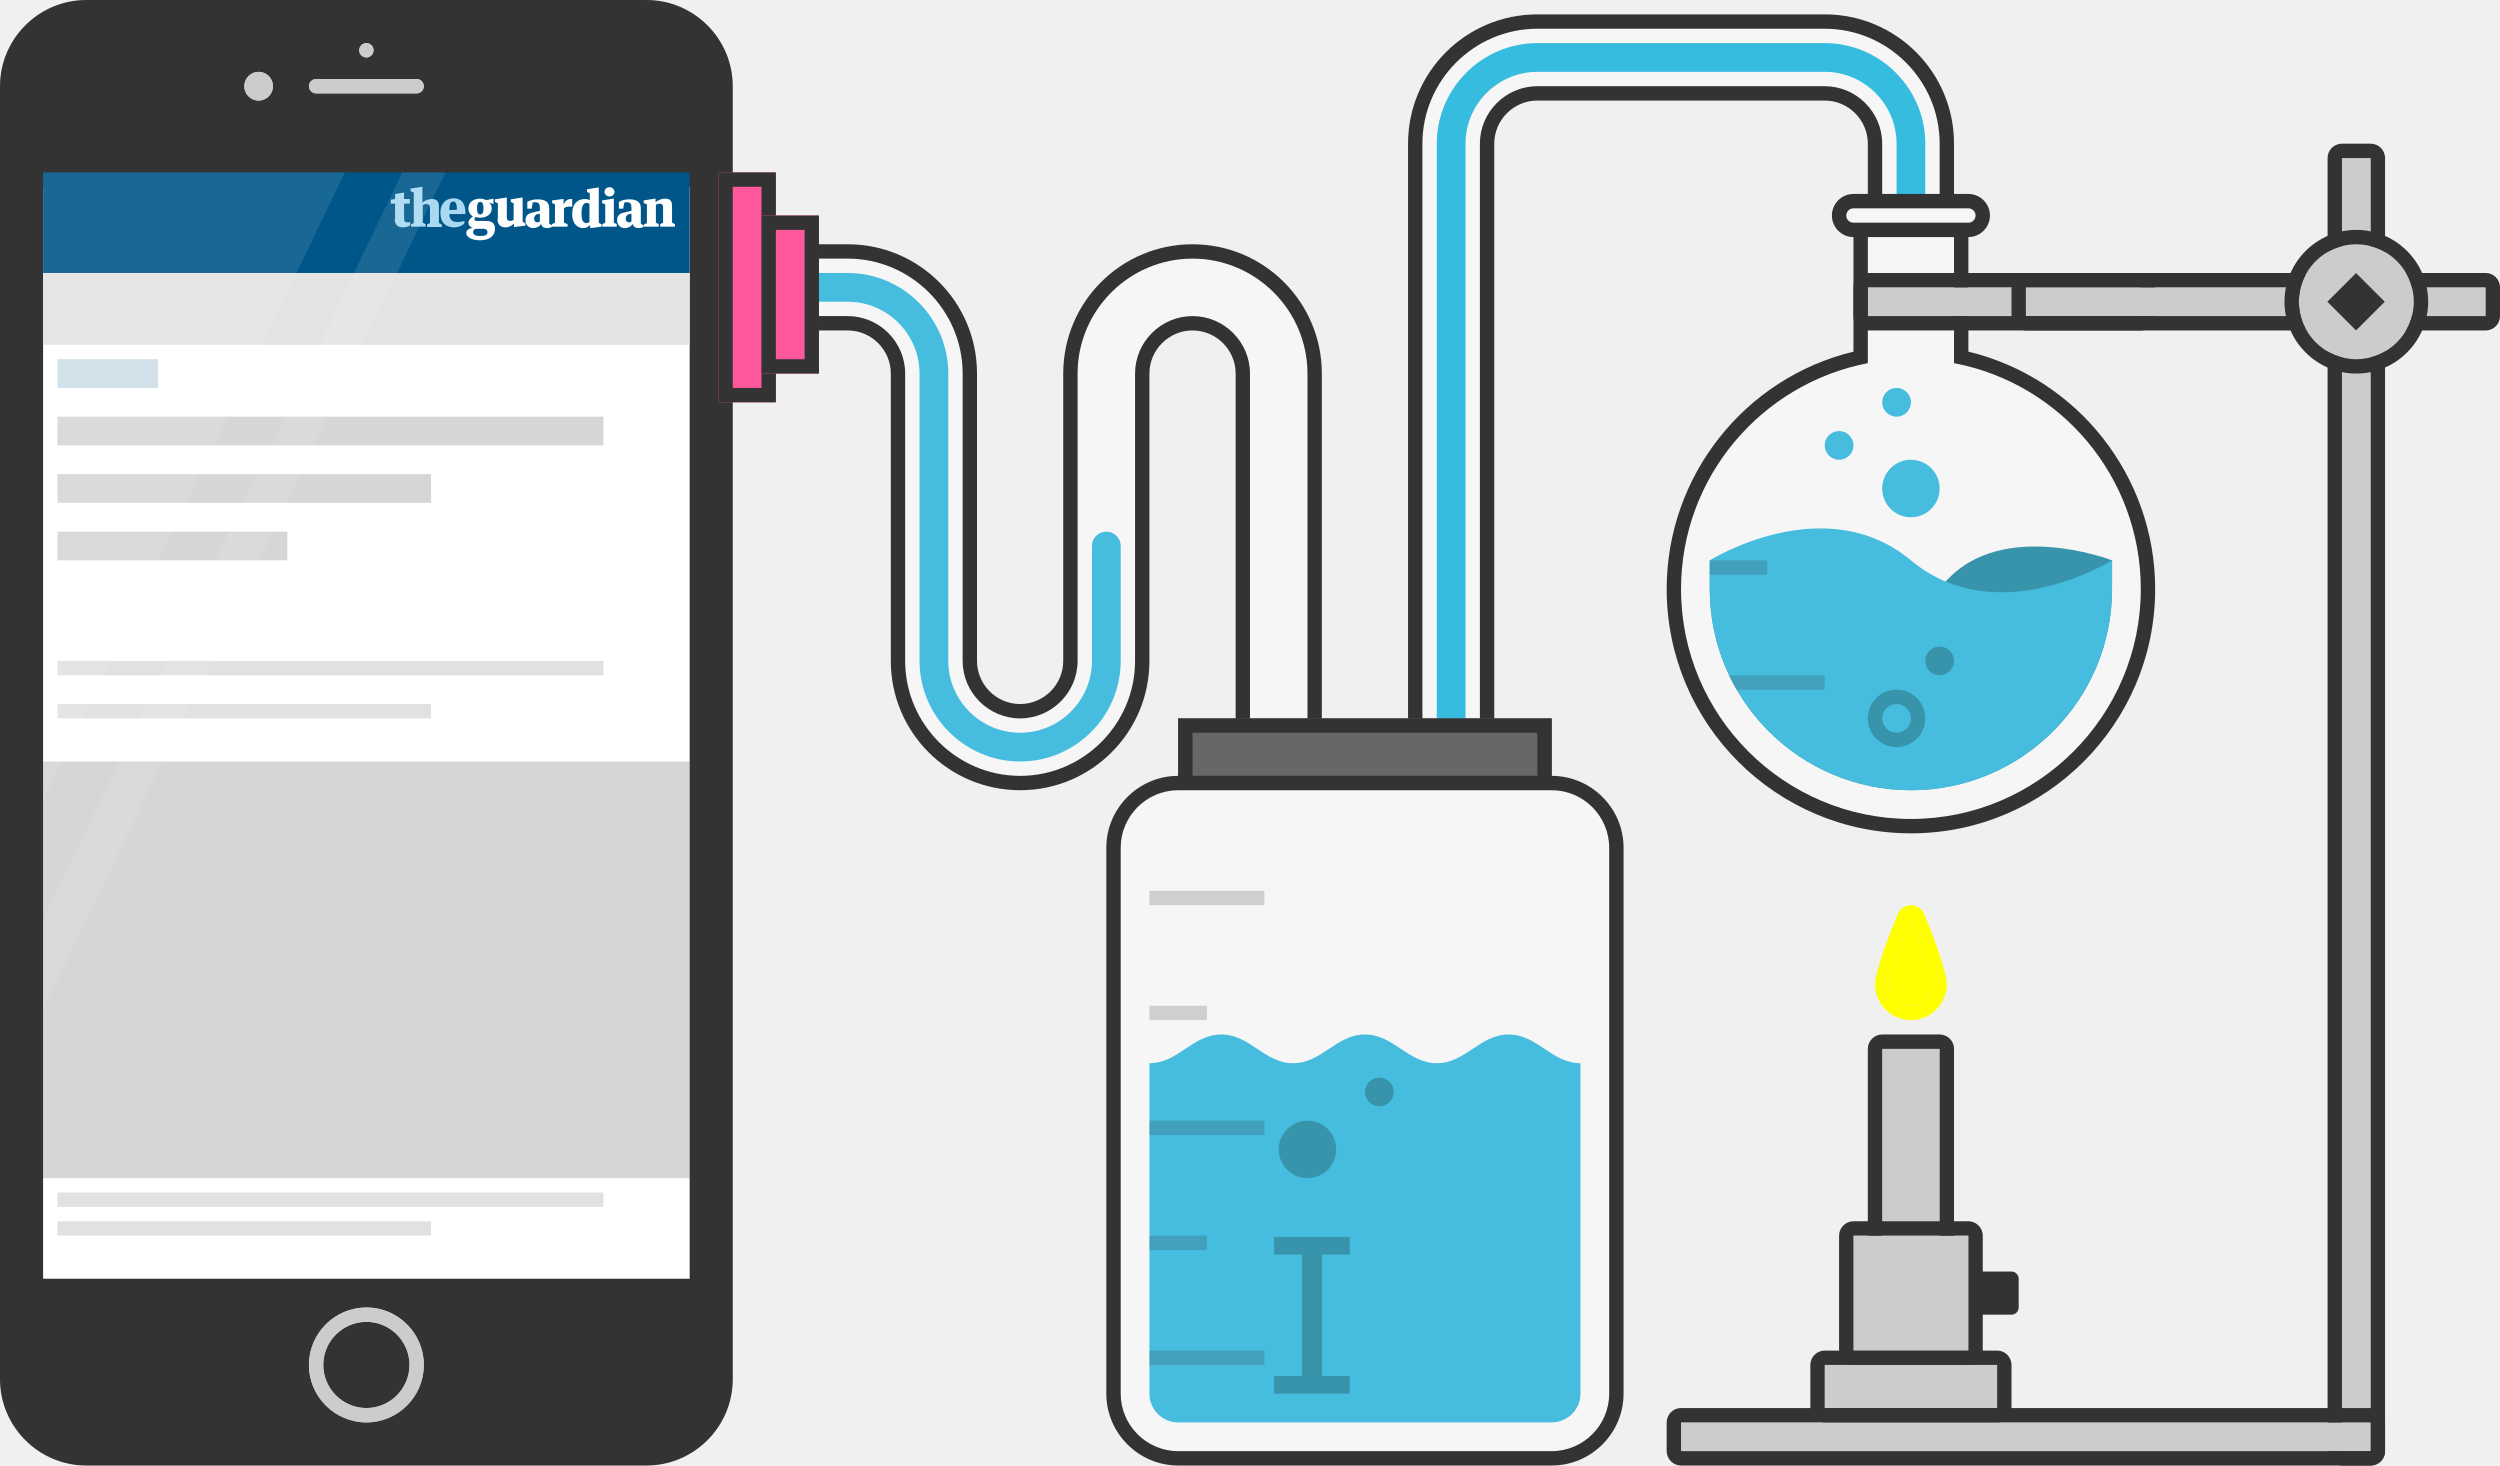
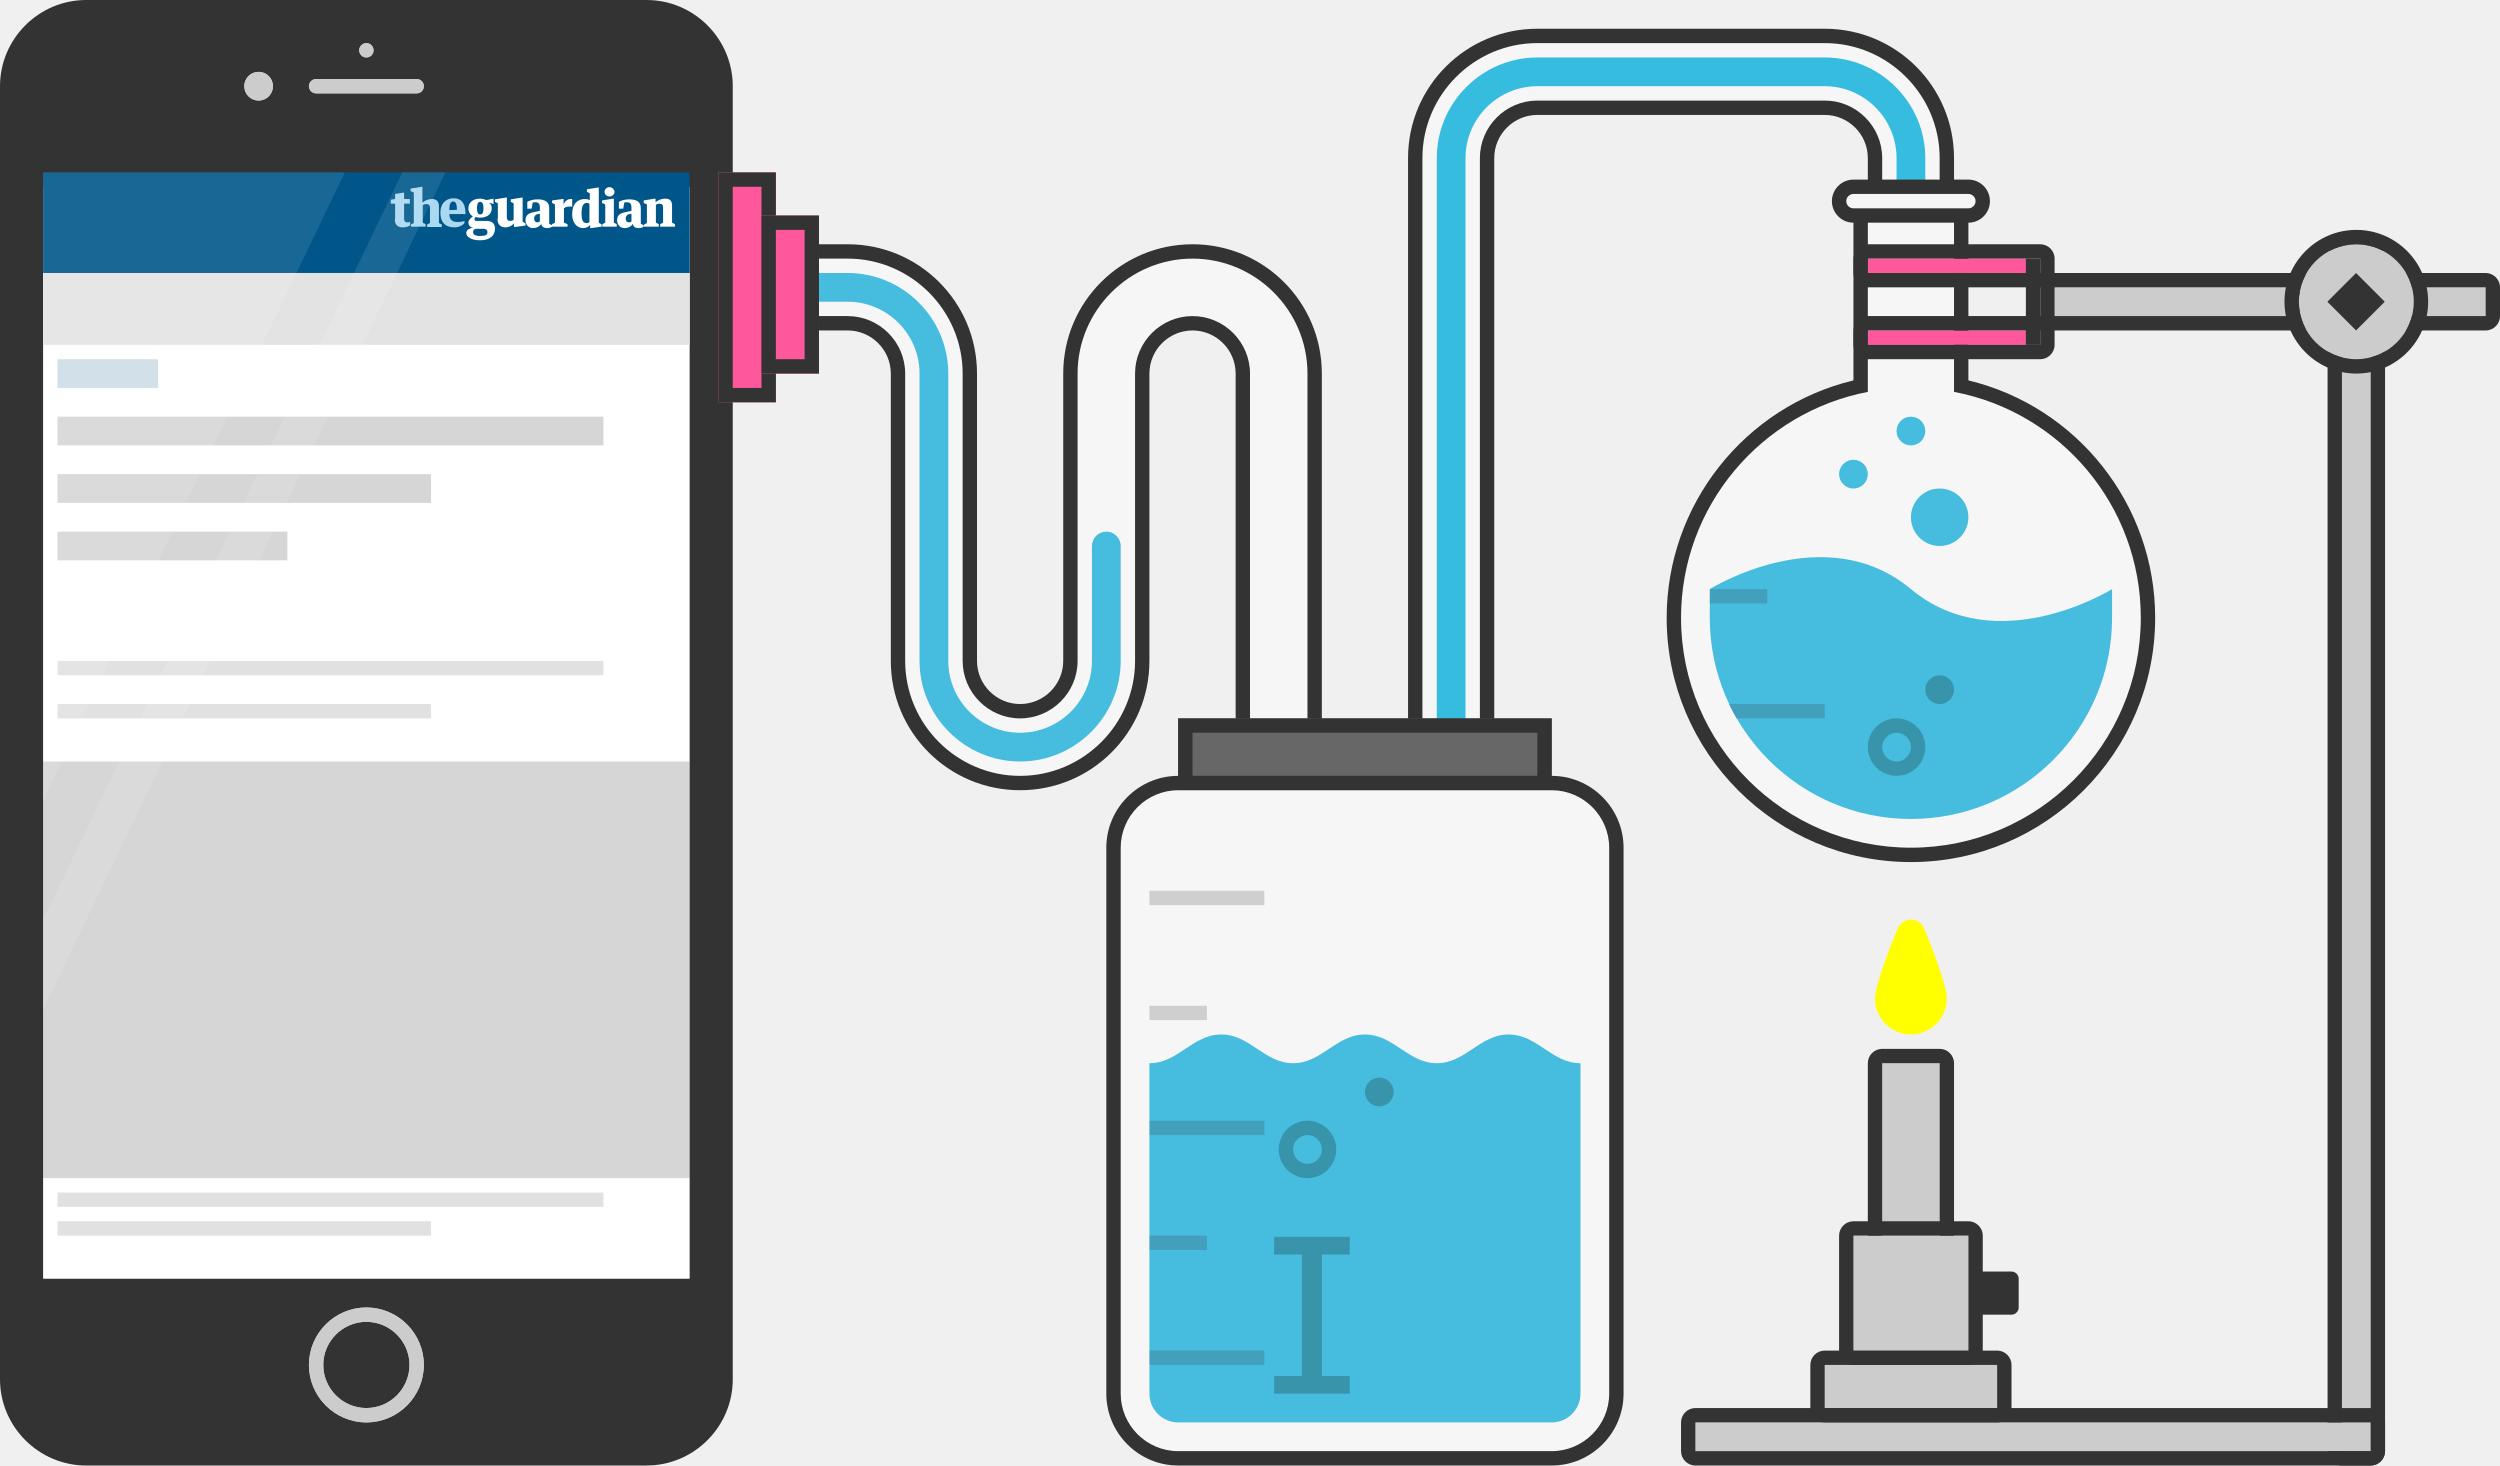
<svg xmlns="http://www.w3.org/2000/svg" width="696" height="408" viewBox="0 0 696 408">
  <g fill="#333">
    <path d="M200 24c0-11-9-20-20-20H24C13 4 4 13 4 24v360c0 11 9 20 20 20h156c11 0 20-9 20-20V24z" />
    <path d="M180 0H24C10.8 0 0 10.8 0 24v360c0 13.2 10.8 24 24 24h156c13.2 0 24-10.8 24-24V24c0-13.2-10.8-24-24-24z" />
  </g>
  <path fill="#333" d="M12 48h180v308H12z" />
  <path fill="#CCC" d="M102 368c6.6 0 12 5.4 12 12s-5.4 12-12 12-12-5.4-12-12 5.4-12 12-12m0-4c-8.8 0-16 7.2-16 16s7.2 16 16 16 16-7.2 16-16-7.2-16-16-16z" />
  <circle fill="#CCC" cx="72" cy="24" r="4" />
  <g fill="#CCC">
    <path d="M88 24h28M116 26H88c-1.1 0-2-.9-2-2s.9-2 2-2h28c1.1 0 2 .9 2 2s-.9 2-2 2z" />
  </g>
  <circle fill="#CCC" cx="102" cy="14" r="2" />
  <path fill="#CCC" d="M102 368c6.6 0 12 5.4 12 12s-5.4 12-12 12-12-5.4-12-12 5.4-12 12-12m0-4c-8.8 0-16 7.2-16 16s7.2 16 16 16 16-7.2 16-16-7.2-16-16-16z" />
  <circle fill="#CCC" cx="72" cy="24" r="4" />
  <g fill="#CCC">
    <path d="M88 24h28M116 26H88c-1.1 0-2-.9-2-2s.9-2 2-2h28c1.1 0 2 .9 2 2s-.9 2-2 2z" />
  </g>
  <circle fill="#CCC" cx="102" cy="14" r="2" />
  <path fill-rule="evenodd" clip-rule="evenodd" fill="#FFF" d="M12 52h180v304H12z" />
  <path fill="#005689" d="M12 48h180v28H12z" />
  <g fill-rule="evenodd" clip-rule="evenodd">
    <path fill="#FFF" d="M169.7 52.1c-.8 0-1.4.6-1.4 1.3 0 .7.6 1.3 1.4 1.3.7 0 1.4-.6 1.4-1.3-.1-.7-.7-1.3-1.4-1.3M179.3 63.1h4.1v-.7l-.8-.4v-5c.3-.2.6-.3 1-.3.7 0 1 .3 1 1.1V62l-.8.4v.7h4.1v-.7l-.8-.4v-4.7c0-1.4-.6-2-1.9-2-1 0-2 .4-2.7 1v-1h-.2l-3.1.5v.7l.9.4v5.2l-.8.4v.6M167.6 55.8v.7l.9.4V62l-.8.4v.7h4v-.7l-.8-.4v-6.7h-.2l-3.1.5M164.1 61.8c-.2.2-.4.3-.8.3-1 0-1.4-.8-1.4-2.7 0-2.2.6-2.9 1.4-2.9.4 0 .7.1.8.3v5zm0-6.1c-.3-.2-.8-.3-1.2-.3-1.9 0-3.6 1.1-3.6 4.2 0 3 1.8 3.9 3 3.9.9 0 1.6-.4 1.9-.8h.1v.8h.2l3-.4v-.6l-.8-.5v-9.8h-.2l-3.1.5v.7l.8.4v1.9h-.1zm0 0M153.7 55.8v.7l.8.4V62l-.8.4v.7h4.3v-.7l-1-.4v-4c.4-.4 1-.5 1.7-.5.2 0 .5 0 .6.1v-2.2h-.4c-.8 0-1.6.5-2 1.6v-1.6h-.2l-3 .4M148.3 56.4c.2-.1.5-.1.7-.1 1 0 1.3.5 1.3 1.5v.9l-1.4.3c-1.5.3-2.6.7-2.6 2.3 0 1.3.9 2.2 2.1 2.2.9 0 1.8-.4 2.2-1.1h.1c.1.8.8 1.1 1.6 1.1.6 0 1.2-.2 1.4-.4v-.4l-.8-.4v-4.4c0-1.7-1.2-2.4-3.2-2.4-1.3 0-2.2.3-2.9.7v1.9h1.2l.3-1.7zm2 5.2c-.1.2-.4.3-.7.3-.5 0-.9-.3-.9-1.1 0-.6.5-1.2 1.1-1.2l.5-.1v2.1zm0 0M173.8 56.4c.2-.1.5-.1.7-.1 1 0 1.3.5 1.3 1.5v.9l-1.4.3c-1.5.3-2.6.7-2.6 2.3 0 1.3.9 2.2 2.1 2.2.9 0 1.8-.4 2.2-1.1h.1c.1.8.8 1.1 1.6 1.1.6 0 1.2-.2 1.4-.4v-.4l-.8-.4v-4.4c0-1.7-1.2-2.4-3.2-2.4-1.3 0-2.2.3-2.9.7v1.9h1.2l.3-1.7zm2 5.2c-.1.2-.4.3-.7.3-.5 0-.9-.3-.9-1.1 0-.6.5-1.2 1.1-1.2l.5-.1v2.1zm0 0M138.5 60.9c0 1.3.6 2.4 2.2 2.4 1 0 1.9-.5 2.4-1.1v1h.2l3-.4v-.6l-.8-.5V55h-.2l-3.1.5v.7l.8.4v4.6c-.3.2-.5.3-.9.3-.6 0-1-.2-1-1.1V55h-.2l-3.1.5v.7l.8.4v4.3M135.3 61.5h-2.7c-.3 0-.5-.2-.5-.5 0-.2.1-.4.3-.6.4.1.7.2 1.2.2 1.9 0 3.3-.9 3.3-2.6 0-.8-.3-1.2-.8-1.6l1.3.4v-1.5l-2 .4c-.5-.2-1.1-.4-1.7-.4-1.9 0-3.3 1-3.3 2.7 0 1 .5 1.8 1.2 2.2h.1c-.4.3-1.3 1-1.3 1.8 0 .6.4 1.2 1.2 1.4-.8.2-1.8.5-1.8 1.5s1.4 2 3.8 2c2.9 0 4.2-1.4 4.2-3.2 0-1.5-.8-2.2-2.5-2.2m-1.6-5.3c.5 0 .9.4.9 1.8s-.4 1.7-.9 1.7-.9-.3-.9-1.7c0-1.5.4-1.8.9-1.8m-.1 9.5c-1.4 0-1.9-.5-1.9-1.1 0-.4.2-.8.8-.9h2.2c.6 0 1 .4 1 .8.1.9-.5 1.2-2.1 1.2" />
    <path fill="#AAD8F1" d="M129.6 59.5c0-3.2-1.4-4.3-3.3-4.3-2.2 0-3.7 1.5-3.7 4 0 2.6 1.3 4.1 3.9 4.1 1.4 0 2.5-.7 2.8-1.2v-.6c-.5.2-1.1.3-2 .3-1.4 0-2.2-.7-2.2-2.2h4.5v-.1zm-3.4-3.4c.6 0 1 .5 1 2.3l-2.1.1c0-1.9.4-2.4 1.1-2.4zm0 0" />
    <path fill="#AAD8F1" d="M114.4 63.1h4.1v-.7l-.8-.4v-4.9c.3-.2.6-.3 1-.3.7 0 1 .4 1 1.1v4.2l-.8.4v.7h4.1v-.7l-.8-.4v-4.7c0-1.4-.8-2-1.9-2-1 0-2 .4-2.7 1V52h-.2l-3.1.5v.7l.9.4v8.5l-.8.4v.6M109.9 61c0 1.4.7 2.3 2.2 2.3.8 0 1.6-.2 2.1-.6v-.9c-.2.1-.5.1-.8.1-.7 0-.9-.4-.9-1.1v-4.1h1.6v-1.3h-1.6v-1.8l-2.5.4v1.4l-1.2.2v1.1h1.2V61" />
  </g>
  <path fill-rule="evenodd" clip-rule="evenodd" fill="#E3E3E3" d="M12 76h180v20H12z" />
  <path opacity=".2" fill-rule="evenodd" clip-rule="evenodd" fill="#005689" d="M16 100h28v8H16z" />
  <path opacity=".2" fill-rule="evenodd" clip-rule="evenodd" fill="#676767" d="M16 332h152v4H16zM16 340h104v4H16z" />
  <path opacity=".2" fill-rule="evenodd" clip-rule="evenodd" fill="#333" d="M16 148h64v8H16zM16 132h104v8H16z" />
  <path opacity=".2" fill-rule="evenodd" clip-rule="evenodd" fill="#676767" d="M16 196h104v4H16z" />
  <path opacity=".2" fill-rule="evenodd" clip-rule="evenodd" fill="#333" d="M16 116h152v8H16z" />
  <path opacity=".2" fill-rule="evenodd" clip-rule="evenodd" fill="#676767" d="M16 184h152v4H16z" />
  <path opacity=".2" fill="#333" d="M12 212h180v116H12z" />
  <path fill="#F6F6F6" d="M284 220c-19.9 0-36-16.1-36-36v-80c0-6.6-5.4-12-12-12h-8c-6.6 0-12-5.4-12-12s5.4-12 12-12h8c19.9 0 36 16.1 36 36v80c0 6.6 5.4 12 12 12s12-5.4 12-12v-80c0-19.9 16.1-36 36-36s36 16.1 36 36v100c0 6.6-5.4 12-12 12s-12-5.4-12-12V104c0-6.6-5.4-12-12-12s-12 5.4-12 12v80c0 19.9-16.1 36-36 36z" />
  <path fill="#CCC" d="M652 80h40v8h-40z" />
  <path fill="#333" d="M692 80v8h-40v-8h40m0-4h-40c-2.2 0-4 1.8-4 4v8c0 2.2 1.8 4 4 4h40c2.2 0 4-1.8 4-4v-8c0-2.2-1.8-4-4-4z" />
-   <path fill="#CCC" d="M652 44h8v360h-8z" />
-   <path fill="#333" d="M660 44v360h-8V44h8m0-4h-8c-2.2 0-4 1.8-4 4v360c0 2.2 1.8 4 4 4h8c2.2 0 4-1.8 4-4V44c0-2.2-1.8-4-4-4z" />
-   <path fill="#F6F6F6" d="M404 212c-6.6 0-12-5.4-12-12V40c0-19.9 16.1-36 36-36h80c19.9 0 36 16.1 36 36v40c0 6.6-5.4 12-12 12s-12-5.4-12-12V40c0-6.6-5.4-12-12-12h-80c-6.6 0-12 5.4-12 12v160c0 6.6-5.4 12-12 12z" />
-   <path fill="#333" d="M508 8c17.6 0 32 14.4 32 32v40c0 4.4-3.6 8-8 8s-8-3.6-8-8V40c0-8.8-7.2-16-16-16h-80c-8.8 0-16 7.2-16 16v160c0 4.4-3.6 8-8 8s-8-3.6-8-8V40c0-17.6 14.4-32 32-32h80m0-4h-80c-19.9 0-36 16.1-36 36v160c0 6.6 5.4 12 12 12s12-5.4 12-12V40c0-6.6 5.4-12 12-12h80c6.6 0 12 5.4 12 12v40c0 6.6 5.4 12 12 12s12-5.4 12-12V40c0-19.9-16.1-36-36-36z" />
-   <path fill="#36BCDF" d="M404 204c-2.2 0-4-1.8-4-4V40c0-15.4 12.6-28 28-28h80c15.4 0 28 12.6 28 28v40c0 2.2-1.8 4-4 4s-4-1.8-4-4V40c0-11-9-20-20-20h-80c-11 0-20 9-20 20v160c0 2.2-1.8 4-4 4z" />
+   <path fill="#CCC" d="M652 72h8v332h-8z" />
+   <path fill="#333" d="M660 72v332h-8V72h8m0-4h-8c-2.2 0-4 1.8-4 4v332c0 2.2 1.8 4 4 4h8c2.2 0 4-1.8 4-4V72c0-2.2-1.8-4-4-4z" />
+   <path fill="#F6F6F6" d="M404 212c-6.6 0-12-5.4-12-12V44c0-19.9 16.1-36 36-36h80c19.9 0 36 16.1 36 36v36c0 6.6-5.4 12-12 12s-12-5.4-12-12V44c0-6.6-5.4-12-12-12h-80c-6.6 0-12 5.4-12 12v156c0 6.6-5.4 12-12 12z" />
+   <path fill="#333" d="M508 12c17.6 0 32 14.4 32 32v36c0 4.4-3.6 8-8 8s-8-3.6-8-8V44c0-8.8-7.2-16-16-16h-80c-8.8 0-16 7.2-16 16v156c0 4.4-3.6 8-8 8s-8-3.6-8-8V44c0-17.6 14.4-32 32-32h80m0-4h-80c-19.9 0-36 16.1-36 36v156c0 6.6 5.4 12 12 12s12-5.4 12-12V44c0-6.6 5.4-12 12-12h80c6.6 0 12 5.4 12 12v36c0 6.6 5.4 12 12 12s12-5.4 12-12V44c0-19.9-16.1-36-36-36z" />
+   <path fill="#36BCDF" d="M404 204c-2.2 0-4-1.8-4-4V44c0-15.4 12.6-28 28-28h80c15.4 0 28 12.6 28 28v36c0 2.2-1.8 4-4 4s-4-1.8-4-4V44c0-11-9-20-20-20h-80c-11 0-20 9-20 20v156c0 2.2-1.8 4-4 4z" />
  <path fill="#F6F6F6" d="M284 220c-19.9 0-36-16.1-36-36v-80c0-6.6-5.4-12-12-12h-8c-6.6 0-12-5.4-12-12s5.4-12 12-12h8c19.9 0 36 16.1 36 36v80c0 6.6 5.4 12 12 12s12-5.4 12-12v-80c0-19.9 16.1-36 36-36s36 16.1 36 36v100c0 6.6-5.4 12-12 12s-12-5.4-12-12V104c0-6.6-5.4-12-12-12s-12 5.4-12 12v80c0 19.9-16.1 36-36 36z" />
  <path fill="#333" d="M332 72c17.6 0 32 14.4 32 32v100c0 4.4-3.6 8-8 8s-8-3.6-8-8V104c0-8.8-7.2-16-16-16s-16 7.2-16 16v80c0 17.6-14.4 32-32 32s-32-14.4-32-32v-80c0-8.8-7.2-16-16-16h-8c-4.4 0-8-3.6-8-8s3.6-8 8-8h8c17.6 0 32 14.4 32 32v80c0 8.8 7.2 16 16 16s16-7.2 16-16v-80c0-17.6 14.4-32 32-32m0-4c-19.9 0-36 16.1-36 36v80c0 6.6-5.4 12-12 12s-12-5.4-12-12v-80c0-19.9-16.1-36-36-36h-8c-6.6 0-12 5.4-12 12s5.4 12 12 12h8c6.6 0 12 5.4 12 12v80c0 19.9 16.1 36 36 36s36-16.1 36-36v-80c0-6.6 5.4-12 12-12s12 5.4 12 12v100c0 6.6 5.4 12 12 12s12-5.4 12-12V104c0-19.9-16.1-36-36-36z" />
  <path fill="#46BCDF" d="M284 212c-15.4 0-28-12.6-28-28v-80c0-11-9-20-20-20h-8c-2.2 0-4-1.8-4-4s1.8-4 4-4h8c15.4 0 28 12.6 28 28v80c0 11 9 20 20 20s20-9 20-20v-32c0-2.2 1.8-4 4-4s4 1.8 4 4v32c0 15.4-12.6 28-28 28z" />
  <path fill="#FF579C" d="M200 48h16v64h-16z" />
  <path fill="#333" d="M212 52v56h-8V52h8m4-4h-16v64h16V48z" />
  <path fill="#FF579C" d="M212 60h16v44h-16z" />
  <path fill="#333" d="M224 64v36h-8V64h8m4-4h-16v44h16V60z" />
-   <path fill="#F6F6F6" d="M544 101.1V60h-24v41.1c-29.6 5.6-52 31.6-52 62.9 0 35.3 28.7 64 64 64s64-28.7 64-64c0-31.2-22.4-57.2-52-62.9z" />
-   <path fill="#333" d="M544 60v41.1c29.6 5.6 52 31.6 52 62.9 0 35.3-28.7 64-64 64s-64-28.7-64-64c0-31.2 22.4-57.2 52-62.9V60h24m0-4h-24c-2.2 0-4 1.8-4 4v37.9c-30.3 7.3-52 34.6-52 66.1 0 37.5 30.5 68 68 68s68-30.5 68-68c0-31.5-21.7-58.8-52-66.1V60c0-2.2-1.8-4-4-4z" />
-   <path fill="#F6F6F6" d="M548 56h-32c-2.2 0-4 1.8-4 4s1.8 4 4 4h32c2.2 0 4-1.8 4-4s-1.8-4-4-4z" />
-   <path fill="#333" d="M548 66h-32c-3.3 0-6-2.7-6-6s2.7-6 6-6h32c3.3 0 6 2.7 6 6s-2.7 6-6 6zm-32-8c-1.1 0-2 .9-2 2s.9 2 2 2h32c1.1 0 2-.9 2-2s-.9-2-2-2h-32z" />
-   <path fill="#3794AA" d="M476 164c0 30.9 25.1 56 56 56s56-25.1 56-56v-8s-32.9-12.7-48 8c-32 44-64-8-64-8v8z" />
-   <path fill="#CCC" d="M520 80h76v8h-76z" />
-   <path fill="#333" d="M596 80v8h-76v-8h76m0-4h-76c-2.2 0-4 1.8-4 4v8c0 2.2 1.8 4 4 4h76c2.2 0 4-1.8 4-4v-8c0-2.2-1.8-4-4-4z" />
-   <path fill="#CCC" d="M468 396h192v8H468z" />
-   <path fill="#333" d="M660 396v8H468v-8h192m0-4H468c-2.2 0-4 1.8-4 4v8c0 2.2 1.8 4 4 4h192c2.2 0 4-1.8 4-4v-8c0-2.2-1.8-4-4-4z" />
-   <path fill="#46BCDF" d="M588 164c0 30.9-25.1 56-56 56s-56-25.1-56-56v-8s32-20 56 0 56 0 56 0v8z" />
+   <path fill="#F6F6F6" d="M544 109.1v-52h-24v52c-29.6 5.6-52 31.6-52 62.9 0 35.3 28.7 64 64 64s64-28.7 64-64c0-31.2-22.4-57.2-52-62.9z" />
+   <path fill="#333" d="M544 57.1v52c29.6 5.6 52 31.6 52 62.9 0 35.3-28.7 64-64 64s-64-28.7-64-64c0-31.2 22.4-57.2 52-62.9v-52h24m0-4h-24c-2.2 0-4 1.8-4 4v48.8c-30.3 7.3-52 34.6-52 66.1 0 37.5 30.5 68 68 68s68-30.5 68-68c0-31.5-21.7-58.8-52-66.1V57.1c0-2.2-1.8-4-4-4z" />
+   <path fill="#F6F6F6" d="M548 52h-32c-2.2 0-4 1.8-4 4s1.8 4 4 4h32c2.2 0 4-1.8 4-4s-1.8-4-4-4z" />
+   <path fill="#333" d="M548 62h-32c-3.3 0-6-2.7-6-6s2.7-6 6-6h32c3.3 0 6 2.7 6 6s-2.7 6-6 6zm-32-8c-1.1 0-2 .9-2 2s.9 2 2 2h32c1.1 0 2-.9 2-2s-.9-2-2-2h-32z" />
+   <path fill="#CCC" d="M472 396h188v8H472z" />
+   <path fill="#333" d="M660 396v8H472v-8h188m0-4H472c-2.2 0-4 1.8-4 4v8c0 2.2 1.8 4 4 4h188c2.2 0 4-1.8 4-4v-8c0-2.2-1.8-4-4-4z" />
+   <path fill="#46BCDF" d="M588 172c0 30.9-25.1 56-56 56s-56-25.1-56-56v-8s32-20 56 0 56 0 56 0v8z" />
  <path fill="#676767" d="M328 200h104v20H328z" />
  <path fill="#333" d="M428 204v12h-96v-12h96m4-4H328v20h104v-20z" />
  <path fill="#F6F6F6" d="M432 220H328c-8.8 0-16 7.2-16 16v152c0 8.8 7.2 16 16 16h104c8.8 0 16-7.2 16-16V236c0-8.8-7.2-16-16-16z" />
  <path fill="#333" d="M432 220c8.8 0 16 7.2 16 16v152c0 8.8-7.2 16-16 16H328c-8.8 0-16-7.2-16-16V236c0-8.8 7.2-16 16-16h104m0-4H328c-11 0-20 9-20 20v152c0 11 9 20 20 20h104c11 0 20-9 20-20V236c0-11-9-20-20-20z" />
  <path fill="#46BCDF" d="M360 296c8 0 12-8 20-8s12 8 20 8 12-8 20-8 12 8 20 8v92c0 4.4-3.6 8-8 8H328c-4.4 0-8-3.6-8-8v-92c8 0 12-8 20-8s12 8 20 8z" />
  <text transform="translate(352 388)" fill="#3794AA" font-family="'GuardianIcons-Regular'" font-size="60"></text>
-   <circle fill="#3794AA" cx="364" cy="320" r="8" />
+   <path fill="#3794AA" d="M364 316c2.2 0 4 1.8 4 4s-1.8 4-4 4-4-1.8-4-4 1.8-4 4-4m0-4c-4.4 0-8 3.6-8 8s3.6 8 8 8 8-3.6 8-8-3.6-8-8-8z" />
  <circle fill="#3794AA" cx="384" cy="304" r="4" />
-   <circle fill="#46BCDF" cx="532" cy="136" r="8" />
-   <path fill="#3794AA" d="M528 196c2.2 0 4 1.8 4 4s-1.8 4-4 4-4-1.8-4-4 1.8-4 4-4m0-4c-4.4 0-8 3.6-8 8s3.6 8 8 8 8-3.6 8-8-3.6-8-8-8z" />
-   <circle fill="#46BCDF" cx="512" cy="124" r="4" />
-   <circle fill="#46BCDF" cx="528" cy="112" r="4" />
-   <circle fill="#3794AA" cx="540" cy="184" r="4" />
-   <path fill="#CCC" d="M524 292h16v72h-16z" />
-   <path fill="#333" d="M540 292v72h-16v-72h16m0-4h-16c-2.2 0-4 1.8-4 4v72c0 2.2 1.8 4 4 4h16c2.2 0 4-1.8 4-4v-72c0-2.2-1.8-4-4-4z" />
+   <circle fill="#46BCDF" cx="540" cy="144" r="8" />
+   <path fill="#3794AA" d="M528 204c2.2 0 4 1.8 4 4s-1.8 4-4 4-4-1.8-4-4 1.8-4 4-4m0-4c-4.4 0-8 3.6-8 8s3.6 8 8 8 8-3.6 8-8-3.6-8-8-8z" />
+   <circle fill="#46BCDF" cx="516" cy="132" r="4" />
+   <circle fill="#46BCDF" cx="532" cy="120" r="4" />
+   <circle fill="#3794AA" cx="540" cy="192" r="4" />
+   <path fill="#CCC" d="M524 296h16v68h-16z" />
+   <path fill="#333" d="M540 296v68h-16v-68h16m0-4h-16c-2.2 0-4 1.8-4 4v68c0 2.2 1.8 4 4 4h16c2.2 0 4-1.8 4-4v-68c0-2.2-1.8-4-4-4z" />
  <path fill="#CCC" d="M508 380h48v12h-48z" />
  <path fill="#333" d="M556 380v12h-48v-12h48m0-4h-48c-2.2 0-4 1.8-4 4v12c0 2.2 1.8 4 4 4h48c2.2 0 4-1.8 4-4v-12c0-2.2-1.8-4-4-4z" />
  <path fill="#CCC" d="M516 344h32v32h-32z" />
  <path fill="#333" d="M548 344v32h-32v-32h32m0-4h-32c-2.2 0-4 1.8-4 4v32c0 2.2 1.8 4 4 4h32c2.2 0 4-1.8 4-4v-32c0-2.2-1.8-4-4-4z" />
  <g fill="#FF0">
-     <path d="M538 274c0 3.3-2.7 6-6 6s-6-2.7-6-6 6-18 6-18 6 14.7 6 18z" />
-     <path d="M532 256s6 14.7 6 18-2.7 6-6 6-6-2.7-6-6 6-18 6-18m0-4c-1.6 0-3.1 1-3.7 2.5-1.9 4.6-6.3 15.8-6.3 19.5 0 5.5 4.5 10 10 10s10-4.5 10-10c0-3.7-4.4-14.9-6.3-19.5-.6-1.5-2.1-2.5-3.7-2.5z" />
+     <path d="M538 278c0 3.3-2.7 6-6 6s-6-2.7-6-6 6-18 6-18 6 14.7 6 18z" />
+     <path d="M532 256c-1.6 0-3.1 1-3.7 2.5-1.9 4.6-6.3 15.8-6.3 19.5 0 5.5 4.5 10 10 10s10-4.5 10-10c0-3.7-4.4-14.9-6.3-19.5-.6-1.5-2.1-2.5-3.7-2.5z" />
  </g>
  <path opacity=".2" fill="#333" d="M320 248h32v4h-32zM320 280h16v4h-16zM320 312h32v4h-32zM320 344h16v4h-16zM320 376h32v4h-32z" />
  <g fill="#333">
    <path d="M552 356h8v8h-8z" />
    <path d="M560 366h-8c-1.1 0-2-.9-2-2v-8c0-1.1.9-2 2-2h8c1.1 0 2 .9 2 2v8c0 1.1-.9 2-2 2zm-6-4h4v-4h-4v4z" />
  </g>
-   <path opacity=".2" fill="#333" d="M476 156h16v4h-16z" />
+   <path opacity=".2" fill="#333" d="M476 164h16v4h-16z" />
  <g>
-     <path fill="#46BCDF" d="M508 188h-26.6c.6 1.4 1.4 2.7 2.1 4H508v-4z" />
-     <path opacity=".2" fill="#333" d="M508 188h-26.6c.6 1.4 1.4 2.7 2.1 4H508v-4z" />
+     <path fill="#46BCDF" d="M508 196h-26.6c.6 1.4 1.4 2.7 2.1 4H508v-4z" />
+     <path opacity=".2" fill="#333" d="M508 196h-26.6c.6 1.4 1.4 2.7 2.1 4H508v-4z" />
  </g>
  <g>
-     <path fill="#CCC" d="M564 80h76v8h-76z" />
-     <path fill="#333" d="M640 80v8h-76v-8h76m0-4h-76c-2.2 0-4 1.8-4 4v8c0 2.2 1.8 4 4 4h76c2.2 0 4-1.8 4-4v-8c0-2.2-1.8-4-4-4z" />
+     <path fill="#CCC" d="M572 80h68v8h-68z" />
+     <path fill="#333" d="M640 80v8h-68v-8h68m0-4h-68c-2.2 0-4 1.8-4 4v8c0 2.2 1.8 4 4 4h68c2.2 0 4-1.8 4-4v-8c0-2.2-1.8-4-4-4z" />
  </g>
  <g>
    <circle fill="#CCC" cx="656" cy="84" r="16" />
    <path fill="#333" d="M656 68c8.8 0 16 7.2 16 16s-7.2 16-16 16-16-7.2-16-16 7.2-16 16-16m0-4c-11 0-20 9-20 20s9 20 20 20 20-9 20-20-9-20-20-20z" />
  </g>
  <path fill="#333" d="M647.934 84.004l7.99-7.99 7.99 7.99-7.99 7.99z" />
+   <g>
+     <path fill="#FF579C" d="M520 72h48v4h-48z" />
+     <path fill="#333" d="M568 72v4h-48v-4h48m0-4h-48c-2.2 0-4 1.8-4 4v4c0 2.2 1.8 4 4 4h48c2.2 0 4-1.8 4-4v-4c0-2.2-1.8-4-4-4z" />
+   </g>
+   <g>
+     <path fill="#FF579C" d="M520 92h48v4h-48z" />
+     <path fill="#333" d="M568 92v4h-48v-4h48m0-4h-48c-2.2 0-4 1.8-4 4v4c0 2.2 1.8 4 4 4h48c2.2 0 4-1.8 4-4v-4c0-2.2-1.8-4-4-4z" />
+   </g>
+   <path fill="#333" d="M564 72h4v24h-4z" />
  <path opacity=".1" fill="#FFF" d="M12 281.1L124 48h-12L12 256.1z" />
  <g>
    <path opacity=".1" fill="#FFF" d="M12 48v174.8L96 48z" />
  </g>
</svg>
